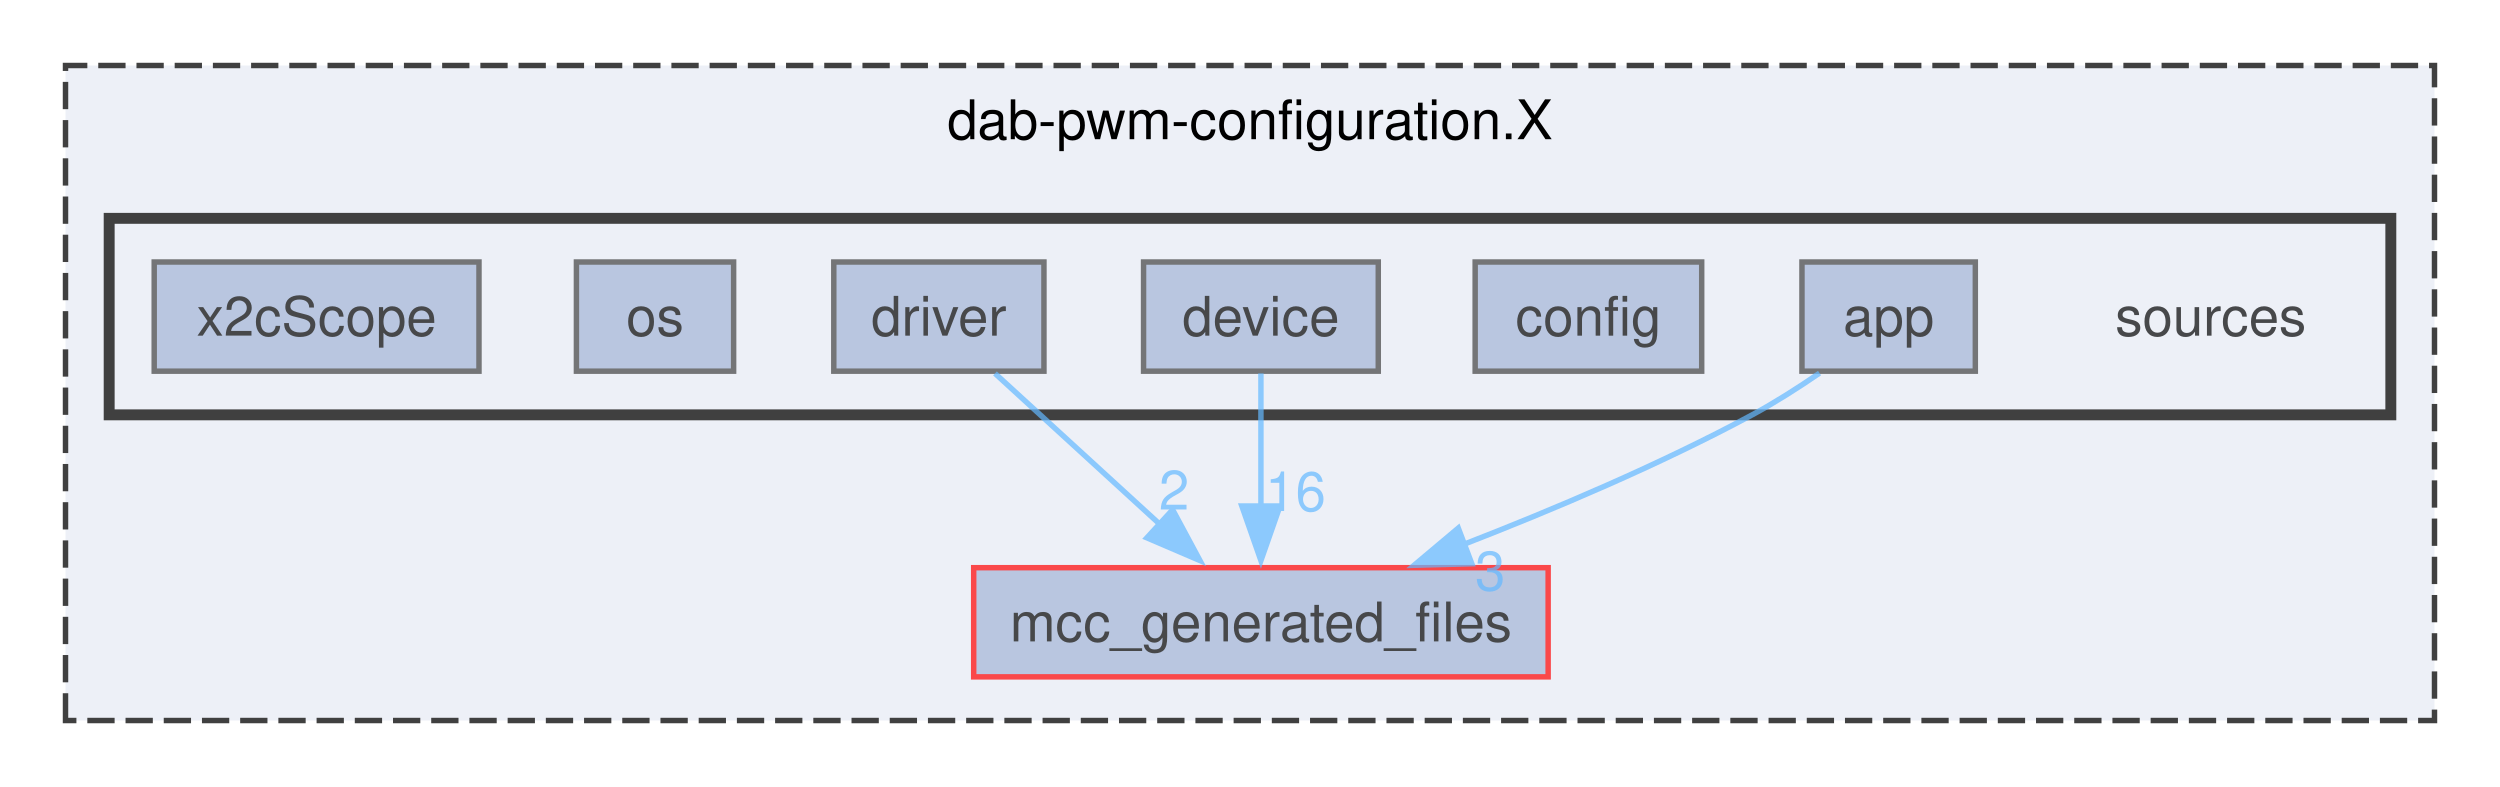
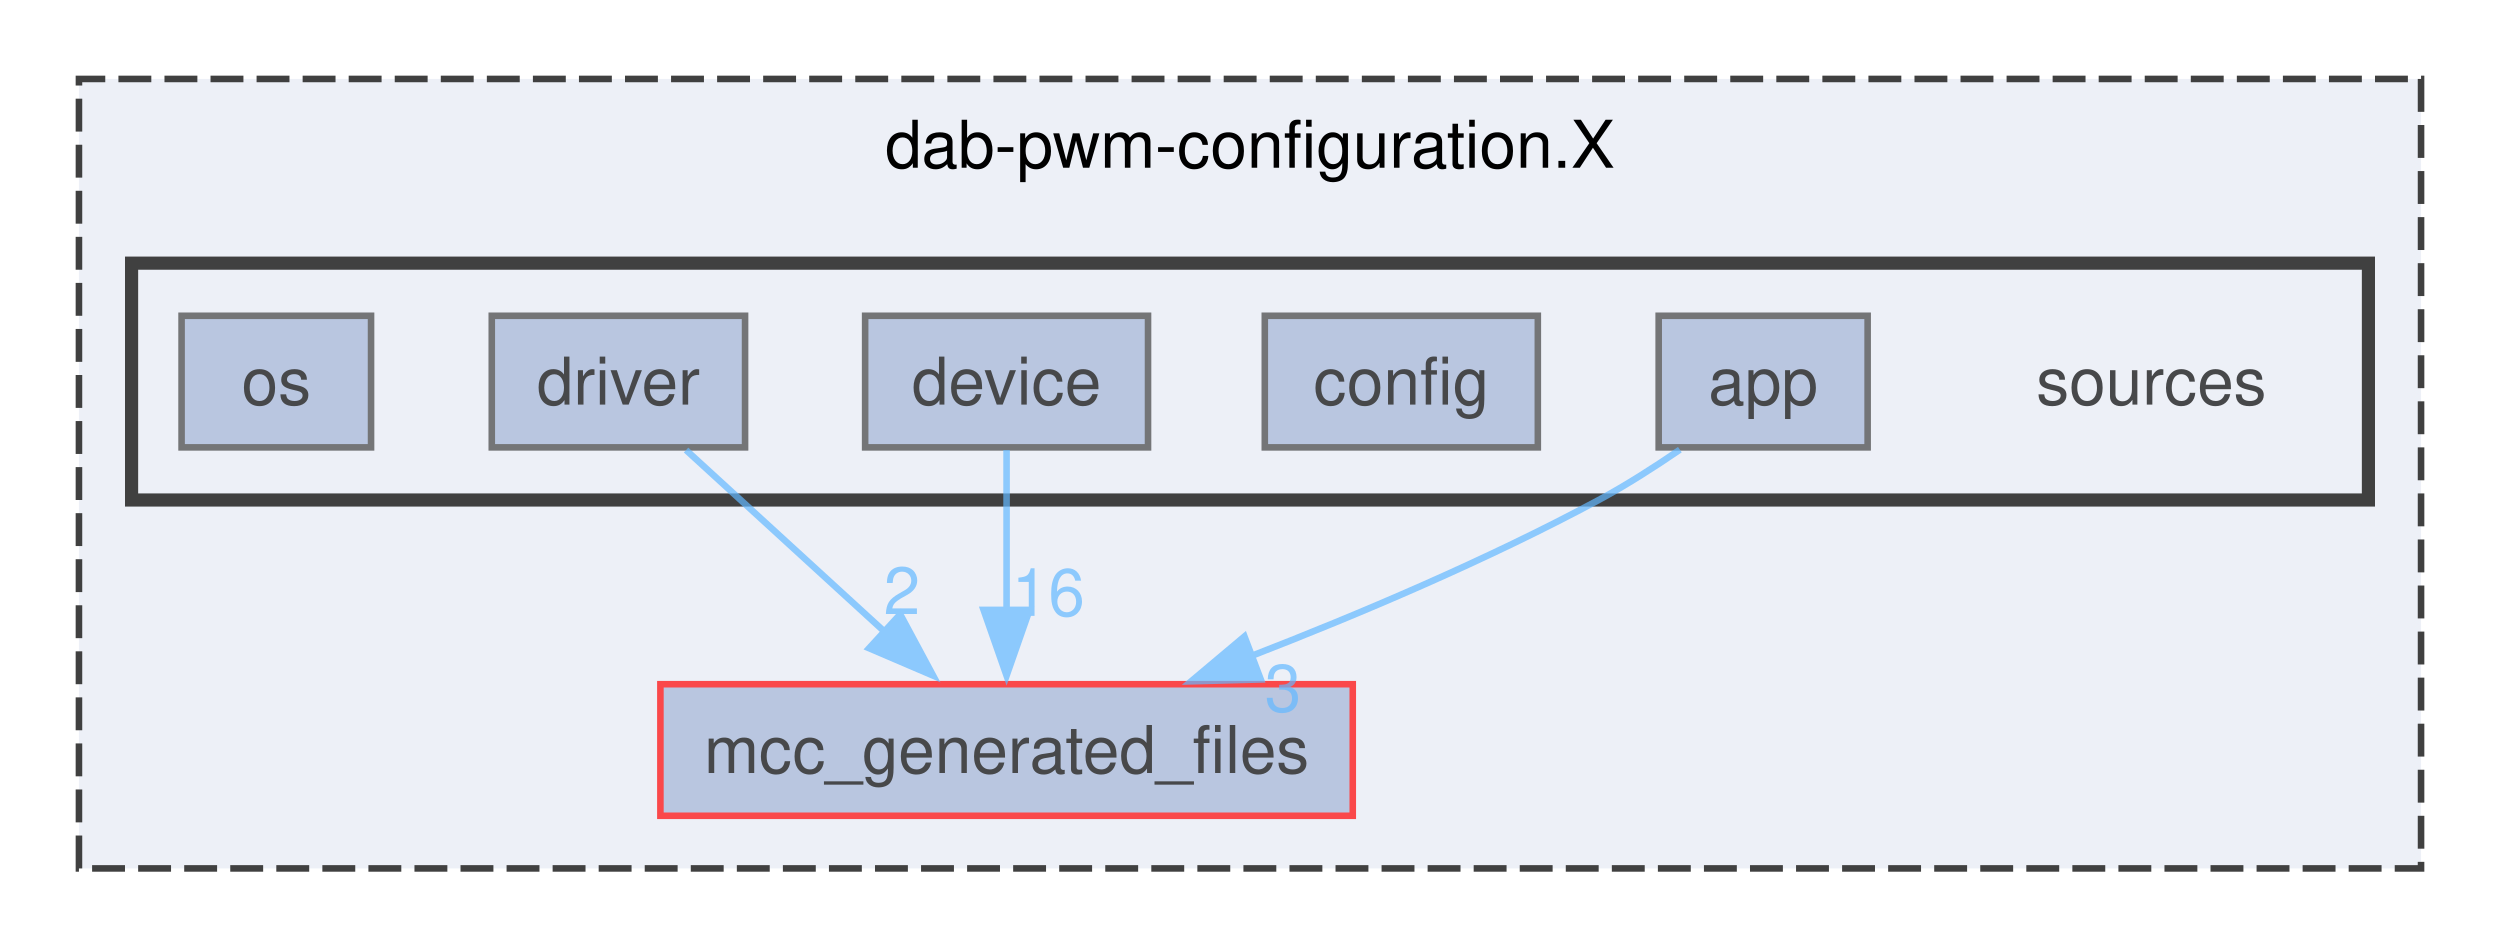
- <svg xmlns="http://www.w3.org/2000/svg" xmlns:xlink="http://www.w3.org/1999/xlink" width="458pt" height="144pt" viewBox="0.00 0.00 458.00 144.00">
+ <svg xmlns="http://www.w3.org/2000/svg" xmlns:xlink="http://www.w3.org/1999/xlink" width="380pt" height="144pt" viewBox="0.00 0.00 380.00 144.00">
  <svg id="main" version="1.1" xml:space="preserve">
    <style type="text/css">
.node, .edge {opacity: 0.7;}
.node.selected, .edge.selected {opacity: 1;}
.edge:hover path { stroke: red; }
.edge:hover polygon { stroke: red; fill: red; }
</style>
    <svg id="graph" class="graph">
      <g id="graph0" class="graph" transform="scale(1 1) rotate(0) translate(4 140)">
        <g id="clust1" class="cluster">
          <g id="a_clust1">
            <a xlink:href="dir_631ca297c654d94c39f4f3043e00cda9.html" target="_top" xlink:title="dab-pwm-configuration.X">
-               <polygon fill="#edf0f7" stroke="#404040" stroke-dasharray="5,2" points="8,-8 8,-128 442,-128 442,-8 8,-8" />
-               <text text-anchor="middle" x="225" y="-114.5" font-family="Helvetica,sans-Serif" font-size="10.00">dab-pwm-configuration.X</text>
+               <polygon fill="#edf0f7" stroke="#404040" stroke-dasharray="5,2" points="8,-8 8,-128 364,-128 364,-8 8,-8" />
+               <text text-anchor="middle" x="186" y="-114.5" font-family="Helvetica,sans-Serif" font-size="10.00">dab-pwm-configuration.X</text>
            </a>
          </g>
        </g>
        <g id="clust2" class="cluster">
          <g id="a_clust2">
            <a xlink:href="dir_1c0b0a0bc1de0f236bb6d58b5f78dcb1.html" target="_top">
-               <polygon fill="#edf0f7" stroke="#404040" stroke-width="2" points="16,-64 16,-100 434,-100 434,-64 16,-64" />
+               <polygon fill="#edf0f7" stroke="#404040" stroke-width="2" points="16,-64 16,-100 356,-100 356,-64 16,-64" />
            </a>
          </g>
        </g>
        <g id="node1" class="node">
          <g id="a_node1">
            <a xlink:href="dir_f28365b143566f99bb5bb020caed50c6.html" target="_top" xlink:title="mcc_generated_files">
-               <polygon fill="#a2b4d6" stroke="red" points="279.62,-36 174.38,-36 174.38,-16 279.62,-16 279.62,-36" />
-               <text text-anchor="middle" x="227" y="-22.5" font-family="Helvetica,sans-Serif" font-size="10.00">mcc_generated_files</text>
+               <polygon fill="#a2b4d6" stroke="red" points="201.62,-36 96.38,-36 96.38,-16 201.62,-16 201.62,-36" />
+               <text text-anchor="middle" x="149" y="-22.5" font-family="Helvetica,sans-Serif" font-size="10.00">mcc_generated_files</text>
            </a>
          </g>
        </g>
        <g id="node2" class="node">
-           <text text-anchor="middle" x="401" y="-78.5" font-family="Helvetica,sans-Serif" font-size="10.00">sources</text>
+           <text text-anchor="middle" x="323" y="-78.5" font-family="Helvetica,sans-Serif" font-size="10.00">sources</text>
        </g>
        <g id="node3" class="node">
          <g id="a_node3">
            <a xlink:href="dir_3df51a01459f2d726523ad9f0c734740.html" target="_top" xlink:title="app">
-               <polygon fill="#a2b4d6" stroke="#404040" points="357.88,-92 326.12,-92 326.12,-72 357.88,-72 357.88,-92" />
-               <text text-anchor="middle" x="342" y="-78.5" font-family="Helvetica,sans-Serif" font-size="10.00">app</text>
+               <polygon fill="#a2b4d6" stroke="#404040" points="279.88,-92 248.12,-92 248.12,-72 279.88,-72 279.88,-92" />
+               <text text-anchor="middle" x="264" y="-78.5" font-family="Helvetica,sans-Serif" font-size="10.00">app</text>
            </a>
          </g>
        </g>
        <g id="edge1" class="edge">
          <g id="a_edge1">
            <a xlink:href="dir_000002_000025.html" target="_top">
-               <path fill="none" stroke="#63b8ff" d="M329.34,-71.65C325.48,-69 321.16,-66.24 317,-64 300.12,-54.92 280.53,-46.62 263.94,-40.19" />
-               <polygon fill="#63b8ff" stroke="#63b8ff" points="265.64,-36.72 255.05,-36.44 263.16,-43.26 265.64,-36.72" />
+               <path fill="none" stroke="#63b8ff" d="M251.34,-71.65C247.48,-69 243.16,-66.24 239,-64 222.12,-54.92 202.53,-46.62 185.94,-40.19" />
+               <polygon fill="#63b8ff" stroke="#63b8ff" points="187.64,-36.72 177.05,-36.44 185.16,-43.26 187.64,-36.72" />
            </a>
          </g>
          <g id="a_edge1-headlabel">
            <a xlink:href="dir_000002_000025.html" target="_top" xlink:title="3">
-               <text text-anchor="middle" x="269.01" y="-31.84" font-family="Helvetica,sans-Serif" font-size="10.00" fill="#63b8ff">3</text>
+               <text text-anchor="middle" x="191.01" y="-31.84" font-family="Helvetica,sans-Serif" font-size="10.00" fill="#63b8ff">3</text>
            </a>
          </g>
        </g>
        <g id="node4" class="node">
          <g id="a_node4">
            <a xlink:href="dir_771c3c19bc34ed6d8b1ebfb1f4ef50df.html" target="_top" xlink:title="config">
-               <polygon fill="#a2b4d6" stroke="#404040" points="307.75,-92 266.25,-92 266.25,-72 307.75,-72 307.75,-92" />
-               <text text-anchor="middle" x="287" y="-78.5" font-family="Helvetica,sans-Serif" font-size="10.00">config</text>
+               <polygon fill="#a2b4d6" stroke="#404040" points="229.75,-92 188.25,-92 188.25,-72 229.75,-72 229.75,-92" />
+               <text text-anchor="middle" x="209" y="-78.5" font-family="Helvetica,sans-Serif" font-size="10.00">config</text>
            </a>
          </g>
        </g>
        <g id="node5" class="node">
          <g id="a_node5">
            <a xlink:href="dir_58b48c3794575126885a26d505619548.html" target="_top" xlink:title="device">
-               <polygon fill="#a2b4d6" stroke="#404040" points="248.5,-92 205.5,-92 205.5,-72 248.5,-72 248.5,-92" />
-               <text text-anchor="middle" x="227" y="-78.5" font-family="Helvetica,sans-Serif" font-size="10.00">device</text>
+               <polygon fill="#a2b4d6" stroke="#404040" points="170.5,-92 127.5,-92 127.5,-72 170.5,-72 170.5,-92" />
+               <text text-anchor="middle" x="149" y="-78.5" font-family="Helvetica,sans-Serif" font-size="10.00">device</text>
            </a>
          </g>
        </g>
        <g id="edge2" class="edge">
          <g id="a_edge2">
            <a xlink:href="dir_000018_000025.html" target="_top">
-               <path fill="none" stroke="#63b8ff" d="M227,-71.59C227,-64.86 227,-55.53 227,-47.15" />
-               <polygon fill="#63b8ff" stroke="#63b8ff" points="230.5,-47.3 227,-37.3 223.5,-47.3 230.5,-47.3" />
+               <path fill="none" stroke="#63b8ff" d="M149,-71.59C149,-64.86 149,-55.53 149,-47.15" />
+               <polygon fill="#63b8ff" stroke="#63b8ff" points="152.5,-47.3 149,-37.3 145.5,-47.3 152.5,-47.3" />
            </a>
          </g>
          <g id="a_edge2-headlabel">
            <a xlink:href="dir_000018_000025.html" target="_top" xlink:title="16">
-               <text text-anchor="middle" x="233.34" y="-46.39" font-family="Helvetica,sans-Serif" font-size="10.00" fill="#63b8ff">16</text>
+               <text text-anchor="middle" x="155.34" y="-46.39" font-family="Helvetica,sans-Serif" font-size="10.00" fill="#63b8ff">16</text>
            </a>
          </g>
        </g>
        <g id="node6" class="node">
          <g id="a_node6">
            <a xlink:href="dir_1923187b7377d3227973d0bacf7a1aab.html" target="_top" xlink:title="driver">
-               <polygon fill="#a2b4d6" stroke="#404040" points="187.25,-92 148.75,-92 148.75,-72 187.25,-72 187.25,-92" />
-               <text text-anchor="middle" x="168" y="-78.5" font-family="Helvetica,sans-Serif" font-size="10.00">driver</text>
+               <polygon fill="#a2b4d6" stroke="#404040" points="109.25,-92 70.75,-92 70.75,-72 109.25,-72 109.25,-92" />
+               <text text-anchor="middle" x="90" y="-78.5" font-family="Helvetica,sans-Serif" font-size="10.00">driver</text>
            </a>
          </g>
        </g>
        <g id="edge3" class="edge">
          <g id="a_edge3">
            <a xlink:href="dir_000021_000025.html" target="_top">
-               <path fill="none" stroke="#63b8ff" d="M178.28,-71.59C186.74,-63.85 198.93,-52.69 209.01,-43.47" />
-               <polygon fill="#63b8ff" stroke="#63b8ff" points="210.83,-46.63 215.84,-37.3 206.1,-41.47 210.83,-46.63" />
+               <path fill="none" stroke="#63b8ff" d="M100.28,-71.59C108.74,-63.85 120.93,-52.69 131.01,-43.47" />
+               <polygon fill="#63b8ff" stroke="#63b8ff" points="132.83,-46.63 137.84,-37.3 128.1,-41.47 132.83,-46.63" />
            </a>
          </g>
          <g id="a_edge3-headlabel">
            <a xlink:href="dir_000021_000025.html" target="_top" xlink:title="2">
-               <text text-anchor="middle" x="211.09" y="-46.65" font-family="Helvetica,sans-Serif" font-size="10.00" fill="#63b8ff">2</text>
+               <text text-anchor="middle" x="133.09" y="-46.65" font-family="Helvetica,sans-Serif" font-size="10.00" fill="#63b8ff">2</text>
            </a>
          </g>
        </g>
        <g id="node7" class="node">
          <g id="a_node7">
            <a xlink:href="dir_7e0d1db8a5d3dab45b623ff0ccda971b.html" target="_top" xlink:title="os">
-               <polygon fill="#a2b4d6" stroke="#404040" points="130.4,-92 101.6,-92 101.6,-72 130.4,-72 130.4,-92" />
-               <text text-anchor="middle" x="116" y="-78.5" font-family="Helvetica,sans-Serif" font-size="10.00">os</text>
-             </a>
-           </g>
-         </g>
-         <g id="node8" class="node">
-           <g id="a_node8">
-             <a xlink:href="dir_4cd98daa23445a2393627625497089cc.html" target="_top" xlink:title="x2cScope">
-               <polygon fill="#a2b4d6" stroke="#404040" points="83.75,-92 24.25,-92 24.25,-72 83.75,-72 83.75,-92" />
-               <text text-anchor="middle" x="54" y="-78.5" font-family="Helvetica,sans-Serif" font-size="10.00">x2cScope</text>
+               <polygon fill="#a2b4d6" stroke="#404040" points="52.4,-92 23.6,-92 23.6,-72 52.4,-72 52.4,-92" />
+               <text text-anchor="middle" x="38" y="-78.5" font-family="Helvetica,sans-Serif" font-size="10.00">os</text>
            </a>
          </g>
        </g>
      </g>
    </svg>
  </svg>
  <style type="text/css">

[data-mouse-over-selected='false'] { opacity: 0.7; }
[data-mouse-over-selected='true']  { opacity: 1.0; }

</style>
</svg>
